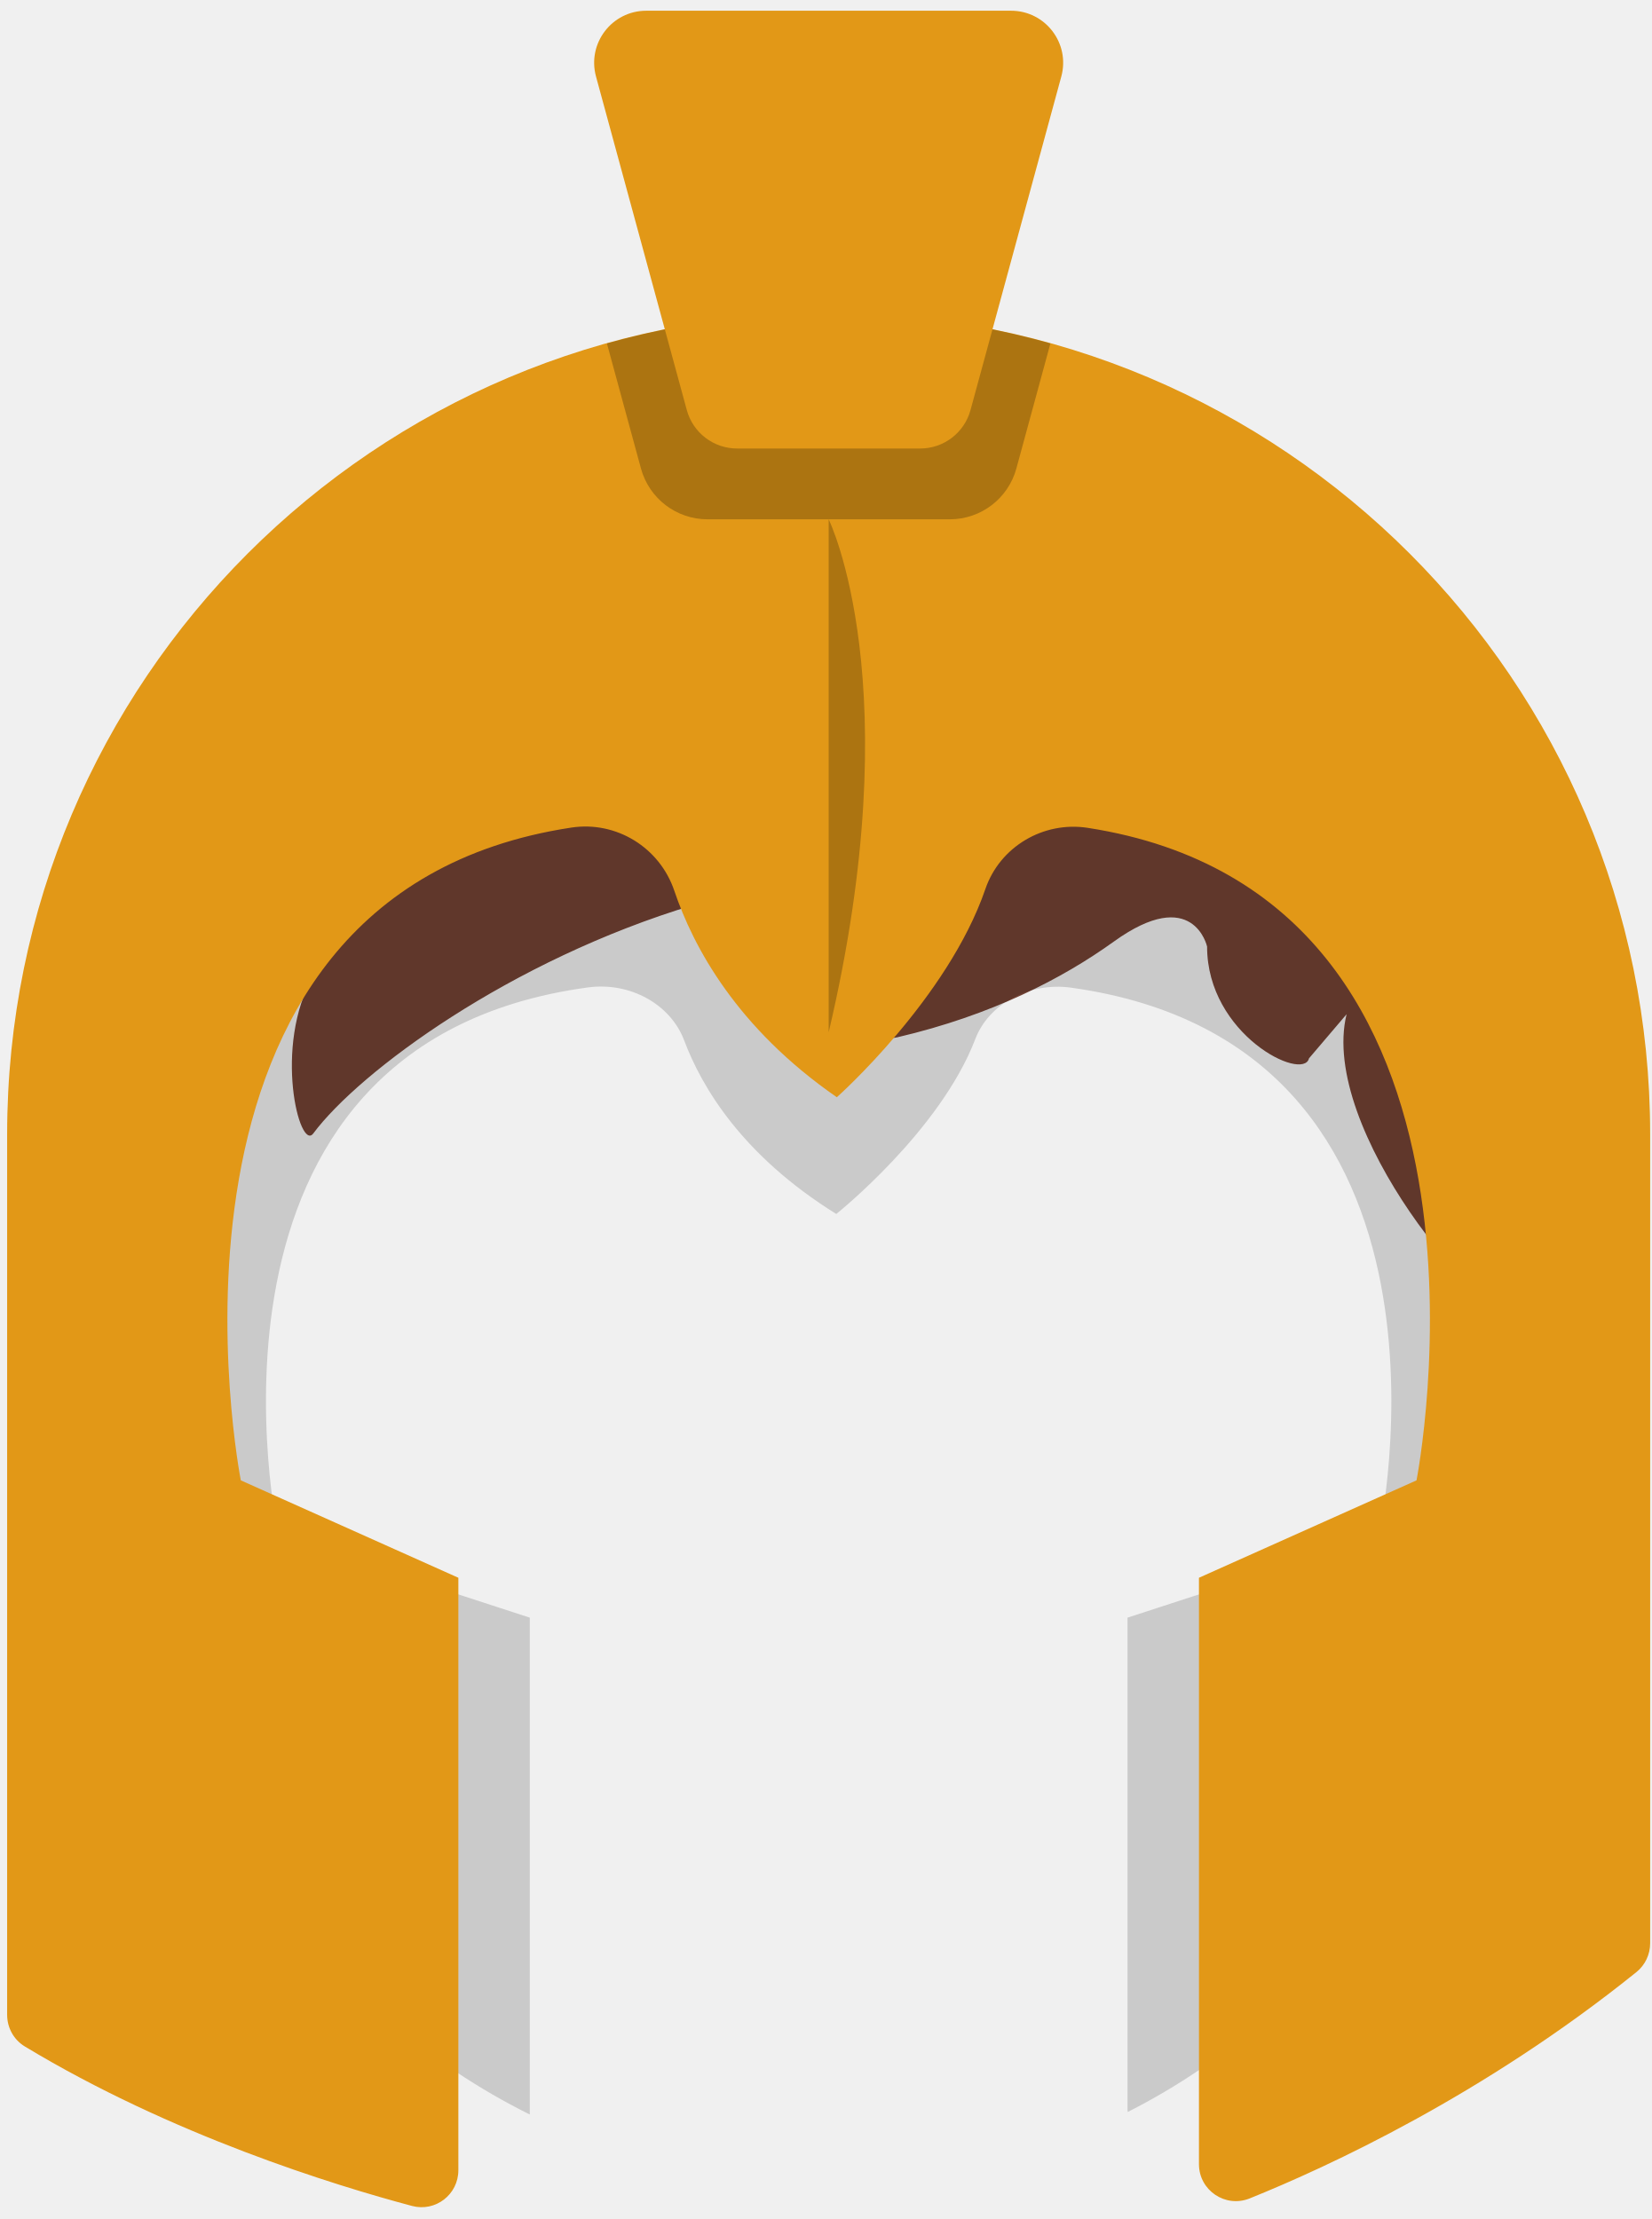
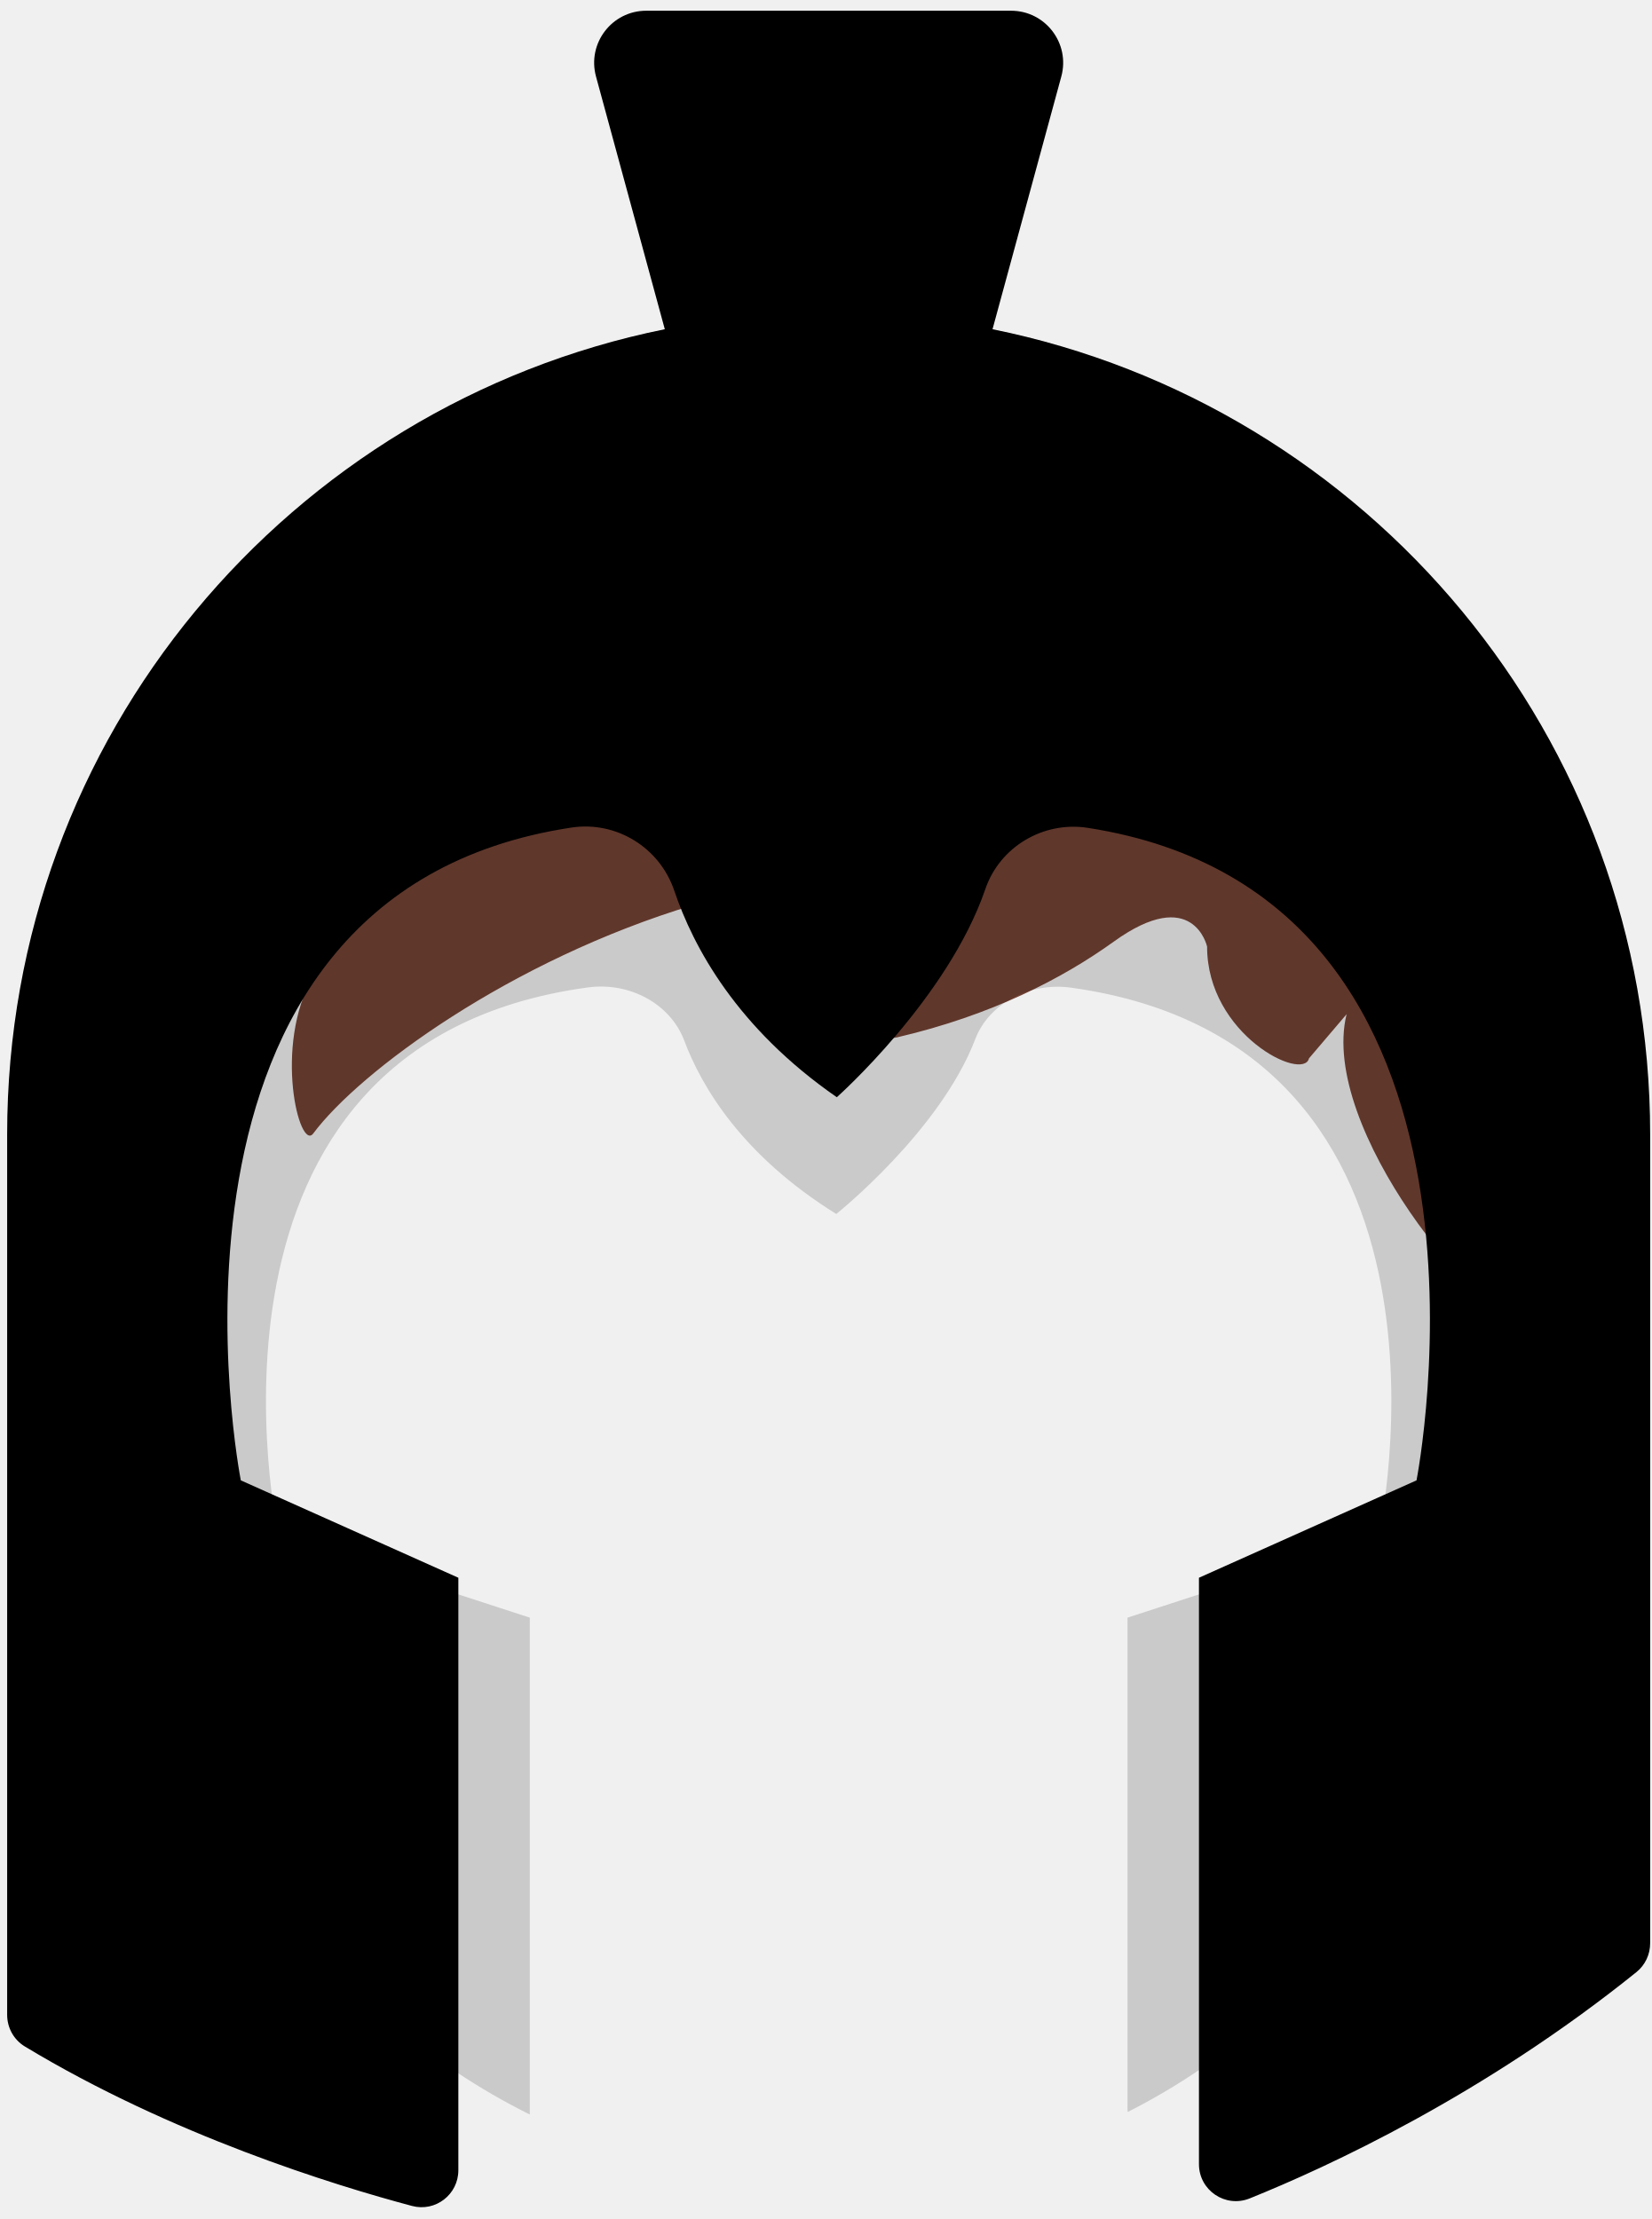
- <svg xmlns="http://www.w3.org/2000/svg" xmlns:ns1="http://design.blush" xmlns:xlink="http://www.w3.org/1999/xlink" viewBox="63.7 2.8 138.6 186.2" overflow="visible" width="138.6px" height="186.2px">
-   <defs>
+ <svg xmlns="http://www.w3.org/2000/svg" xmlns:ns2="http://design.blush" xmlns:xlink="http://www.w3.org/1999/xlink" viewBox="63.7 2.8 138.6 186.2" overflow="visible" width="138.6px" height="186.2px" version="1.1" id="svg19">
+   <defs id="defs3">
    <path d="M264,0 L264,280 L232,280 L232,271 C232,231.235 199.765,199 160,199 L160,199 L156,199 L156.001,180.61 C173.531,172.282 186.048,155.114 187.791,134.867 C193.569,134.003 198,129.019 198,123 L198,123 L198,110 C198,104.054 193.676,99.119 188.001,98.166 L188,92 C188,61.072 162.928,36 132,36 C101.072,36 76,61.072 76,92 L76,92 L76,98.166 C70.325,99.118 66,104.054 66,110 L66,110 L66,123 C66,129.019 70.431,134.003 76.209,134.867 C77.952,155.115 90.469,172.283 108,180.611 L108,199 L104,199 C64.633,199 32.645,230.594 32.01,269.809 L32,271 L32,280 L0,280 L0,0 L264,0 Z" id="hairstylegladiator-helmet-path-1" />
+     <mask id="hairstylegladiator-helmet-mask-2" fill="#ffffff">
+       <use xlink:href="#hairstylegladiator-helmet-path-1" id="use6" x="0" y="0" width="100%" height="100%" />
+     </mask>
  </defs>
-   <g id="Hairstyle/Gladiator Helmet" stroke="none" stroke-width="1" fill="none" fill-rule="evenodd">
-     <path d="M157.154,81.809 C152.875,84.888 146.945,87.981 139.003,89.838 C136.837,90.344 135.362,87.67 136.935,86.097 C139.768,83.265 143.008,79.594 144.867,76.053 C144.867,76.053 136.089,73.463 121.923,78.73 C106.5,83.37 93.872,92.7 89.981,97.915 C88.834,99.453 86.597,90.606 89.981,84.684 C89.981,84.684 78.265,91.608 80.358,77.142 L93.938,67.729 C93.358,68.309 121.425,44.588 136.935,44.613 C164.846,44.657 188.329,70.175 188.329,87.453 C188.329,102.226 203.572,109.692 191.329,113.235 C188.329,114.103 174.321,97.531 176.682,87.905 L173.529,91.608 C173.041,93.593 164.978,89.624 164.978,82.228 C164.978,82.228 163.825,77.008 157.154,81.809 Z" id="Fill-1" fill="#724133" ns1:color="Hair-500" />
-     <g id="template-for-hairstyles" opacity=".184" transform="translate(1, 0)">
-       <mask id="hairstylegladiator-helmet-mask-2" fill="#fff">
-         <use xlink:href="#hairstylegladiator-helmet-path-1" />
-       </mask>
-       <g id="Mask-Hair" />
-     </g>
-     <g id="Helmet" transform="translate(64.3, 3.7)">
-       <path d="M12.931,131.22 C14.644,151.129 26.779,168.054 43.851,176.532 L43.851,134.839 L22.768,127.973 C22.768,127.973 13.712,86.713 48.728,81.957 C52.264,81.477 55.664,83.367 56.806,86.409 C58.297,90.377 61.719,96.089 69.567,100.967 C69.567,100.967 78.278,94.019 81.23,86.289 C82.37,83.305 85.788,81.493 89.261,81.976 C124.119,86.819 115.085,127.973 115.085,127.973 L94.003,134.839 L94.003,176.178 C94.003,176.226 94.019,176.271 94.022,176.32 C110.868,167.772 122.813,150.962 124.514,131.22 C128.424,130.635 131.711,128.159 133.431,124.757 L133.431,103.578 C133.431,102.648 133.402,101.725 133.353,100.806 C131.645,97.539 128.485,95.15 124.723,94.519 L124.722,88.353 C124.722,82.059 123.668,76.014 121.754,70.367 C110.086,55.441 90.783,45.674 68.927,45.674 C46.622,45.674 26.964,55.837 15.38,71.284 C13.659,76.667 12.722,82.399 12.722,88.353 L12.722,94.519 C9.28,95.096 6.342,97.144 4.557,99.989 C4.476,101.177 4.422,102.371 4.422,103.578 L4.422,125.512 C6.227,128.524 9.315,130.679 12.931,131.22" id="Fill-1" fill-opacity=".16" fill="#000" />
-       <path d="M137.853,162.16 L137.853,94.28 C137.853,56.212 106.995,25.353 68.927,25.353 C30.86,25.353 -0.001,56.212 -0.001,94.28 L-0.001,168.169 C-0.001,169.248 0.555,170.261 1.478,170.819 C13.79,178.261 27.445,182.467 33.971,184.205 C35.937,184.729 37.858,183.244 37.858,181.209 L37.858,131.492 L19.605,123.319 C19.605,123.319 9.927,74.204 47.343,68.543 C51.121,67.972 54.755,70.222 55.975,73.842 C57.569,78.565 61.224,85.365 69.612,91.171 C69.612,91.171 78.919,82.902 82.075,73.7 C83.291,70.147 86.945,67.991 90.656,68.565 C127.903,74.33 118.249,123.319 118.249,123.319 L99.996,131.492 L99.996,180.698 C99.996,182.896 102.213,184.394 104.251,183.573 C110.784,180.94 123.876,174.912 136.704,164.578 C137.433,163.991 137.853,163.096 137.853,162.16" id="Fill-3" fill="#E29817" />
-       <path d="M68.927,85.722 L68.927,42.677 C68.927,42.677 75.801,56.571 68.927,85.722" id="Fill-6" fill-opacity=".24" fill="#000" />
-       <path d="M53.178,38.411 C53.864,40.929 56.15,42.676 58.759,42.676 L79.095,42.676 C81.704,42.676 83.99,40.929 84.676,38.411 L87.533,27.915 C81.613,26.258 75.377,25.352 68.927,25.352 C62.477,25.352 56.242,26.258 50.321,27.915 L53.178,38.411 Z" id="Fill-8" fill-opacity=".24" fill="#000" />
-       <path d="M76.609,36.735 L61.244,36.735 C59.272,36.735 57.545,35.415 57.026,33.513 L49.406,5.518 C48.65,2.738 50.742,0 53.623,0 L84.23,0 C87.111,0 89.204,2.738 88.447,5.518 L80.827,33.513 C80.308,35.415 78.581,36.735 76.609,36.735" id="Fill-10" fill="#E29817" />
-     </g>
-   </g>
+   <path d="m 157.154,81.809 c -4.279,3.079 -10.209,6.172 -18.151,8.029 -2.166,0.506 -3.641,-2.168 -2.068,-3.741 2.833,-2.832 6.073,-6.503 7.932,-10.044 0,0 -8.779,-2.59 -22.945,2.677 -15.423,4.64 -28.051,13.97 -31.942,19.185 -1.147,1.538 -3.384,-7.309 0,-13.231 0,0 -11.716,6.924 -9.623,-7.542 L 93.938,67.729 c -0.58,0.58 27.488,-23.14 42.998,-23.116 27.911,0.044 51.393,25.562 51.393,42.84 0,14.773 15.244,22.239 3,25.782 -3,0.868 -17.008,-15.704 -14.647,-25.33 l -3.153,3.703 c -0.488,1.985 -8.551,-1.984 -8.551,-9.38 0,0 -1.153,-5.221 -7.824,-0.419 z" id="Fill-1" fill="#724133" ns2:color="Hair-500" style="fill-rule:evenodd;stroke:none;stroke-width:1" />
+   <path d="m 77.231,134.92 c 1.713,19.909 13.848,36.834 30.92,45.312 v -41.693 l -21.083,-6.866 c 0,0 -9.056,-41.26 25.96,-46.016 3.536,-0.48 6.936,1.41 8.078,4.452 1.491,3.968 4.913,9.68 12.761,14.558 0,0 8.711,-6.948 11.663,-14.678 1.14,-2.984 4.558,-4.796 8.031,-4.313 34.858,4.843 25.824,45.997 25.824,45.997 l -21.082,6.866 v 41.339 c 0,0.048 0.016,0.093 0.019,0.142 16.846,-8.548 28.791,-25.358 30.492,-45.1 3.91,-0.585 7.197,-3.061 8.917,-6.463 v -21.179 c 0,-0.93 -0.029,-1.853 -0.078,-2.772 -1.708,-3.267 -4.868,-5.656 -8.63,-6.287 l -0.001,-6.166 c 0,-6.294 -1.054,-12.339 -2.968,-17.986 -11.668,-14.926 -30.971,-24.693 -52.827,-24.693 -22.305,0 -41.963,10.163 -53.547,25.61 -1.721,5.383 -2.658,11.115 -2.658,17.069 v 6.166 c -3.442,0.577 -6.38,2.625 -8.165,5.47 -0.081,1.188 -0.135,2.382 -0.135,3.589 v 21.934 c 1.805,3.012 4.893,5.167 8.509,5.708" id="path11" fill-opacity="0.16" fill="#000000" style="fill-rule:evenodd;stroke:none;stroke-width:1" />
+   <path id="Fabric-Color" d="M 54.223 0.9 C 51.342 0.9 49.25 3.638 50.006 6.418 L 55.779 27.627 C 24.299 33.999 0.6 61.82 0.6 95.18 L 0.6 169.068 C 0.6 170.147 1.155 171.161 2.078 171.719 C 14.39 179.161 28.044 183.367 34.57 185.105 C 36.536 185.629 38.457 184.144 38.457 182.109 L 38.457 132.391 L 20.205 124.219 C 20.205 124.219 10.526 75.104 47.943 69.443 C 51.721 68.872 55.355 71.122 56.576 74.742 C 58.169 79.465 61.824 86.264 70.211 92.07 C 70.211 92.07 79.519 83.802 82.674 74.6 C 83.891 71.047 87.545 68.891 91.256 69.465 C 128.503 75.23 118.85 124.219 118.85 124.219 L 100.596 132.391 L 100.596 181.598 C 100.596 183.796 102.814 185.294 104.852 184.473 C 111.385 181.84 124.476 175.813 137.305 165.479 C 138.033 164.892 138.453 163.997 138.453 163.061 L 138.453 95.18 C 138.453 61.82 114.755 33.999 83.275 27.627 L 89.047 6.418 C 89.804 3.638 87.711 0.9 84.83 0.9 L 54.223 0.9 z " transform="translate(63.7,2.8)" />
+   <path d="m 133.227,89.422 v -43.045 c 0,0 6.874,13.894 0,43.045" id="Fill-6" fill-opacity="0.24" fill="#000000" style="fill-rule:evenodd;stroke:none;stroke-width:1" />
+   <path id="Fill-8-5" style="fill-rule:evenodd;stroke:none;stroke-width:1;fill:#000000;fill-opacity:0.24" d="m 119.484,30.445 c -1.642,0.335 -3.265,0.723 -4.863,1.17 l 2.857,10.496 c 0.686,2.518 2.971,4.266 5.58,4.266 h 20.336 c 2.609,0 4.896,-1.748 5.582,-4.266 L 151.834,31.614 c -1.599,-0.447 -3.223,-0.835 -4.865,-1.17 l -1.842,6.768 c -0.519,1.902 -2.245,3.223 -4.217,3.223 h -15.365 c -1.972,0 -3.7,-1.321 -4.219,-3.223 z" />
</svg>
